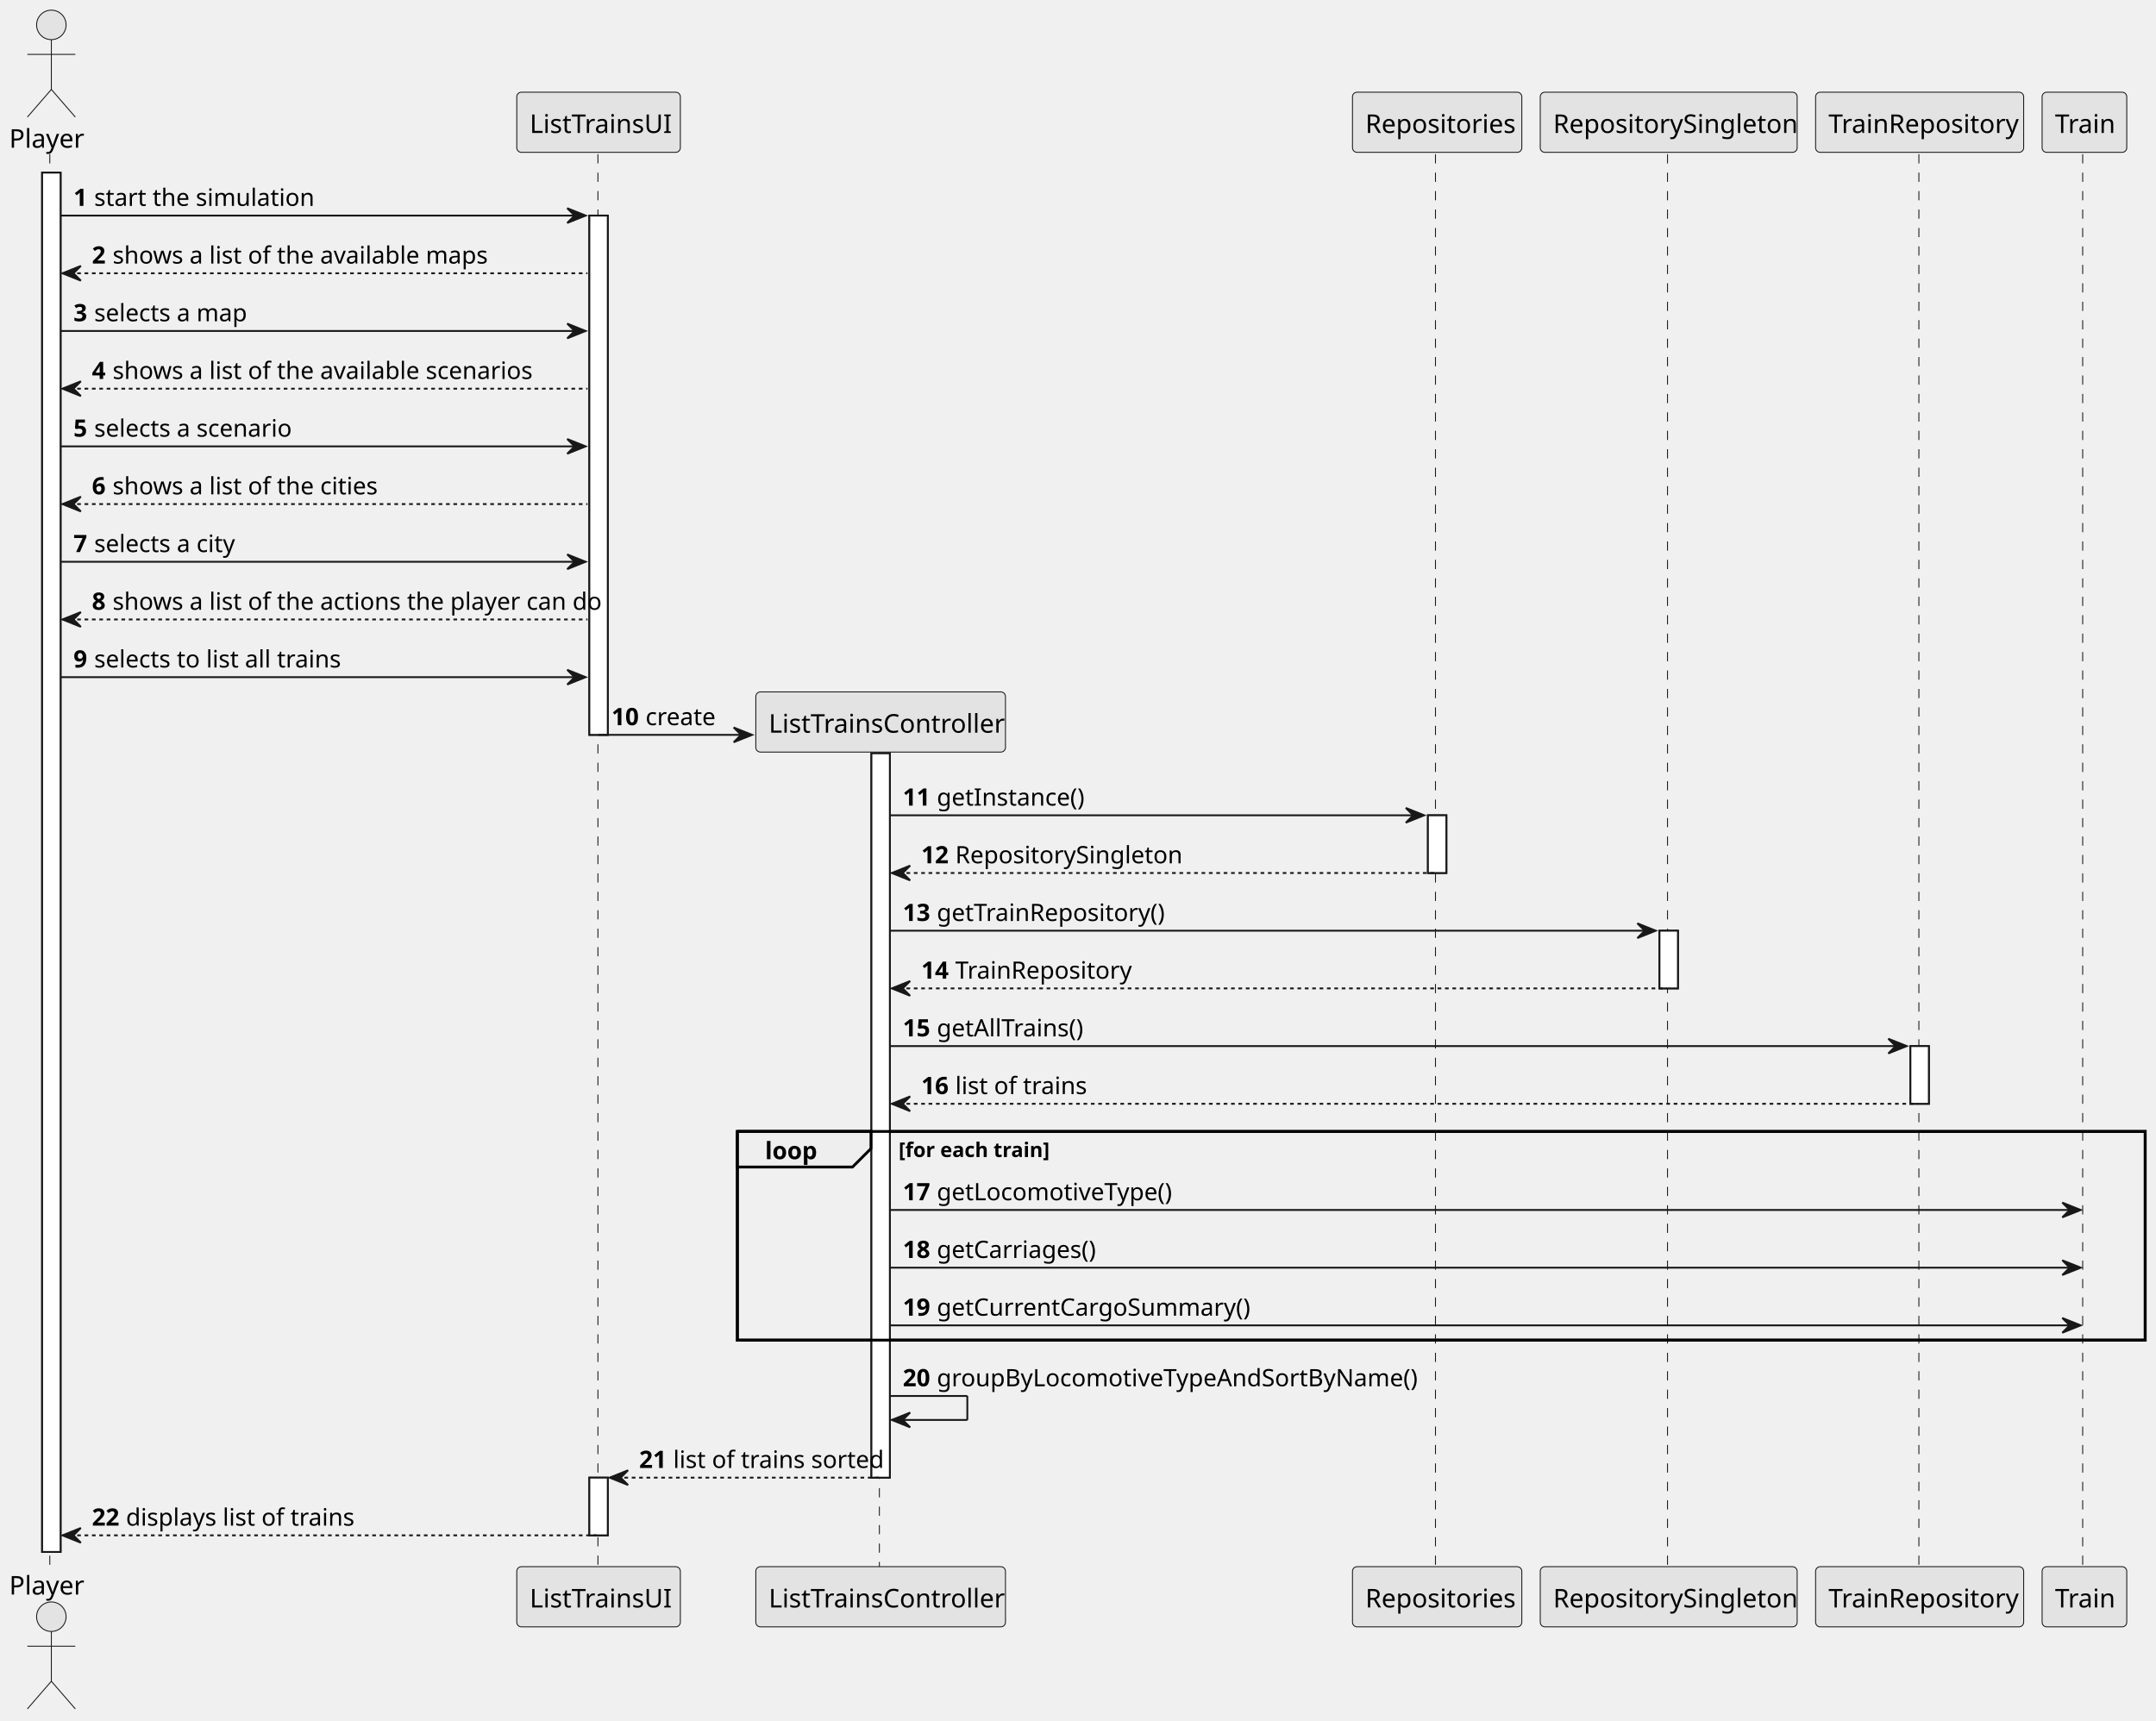
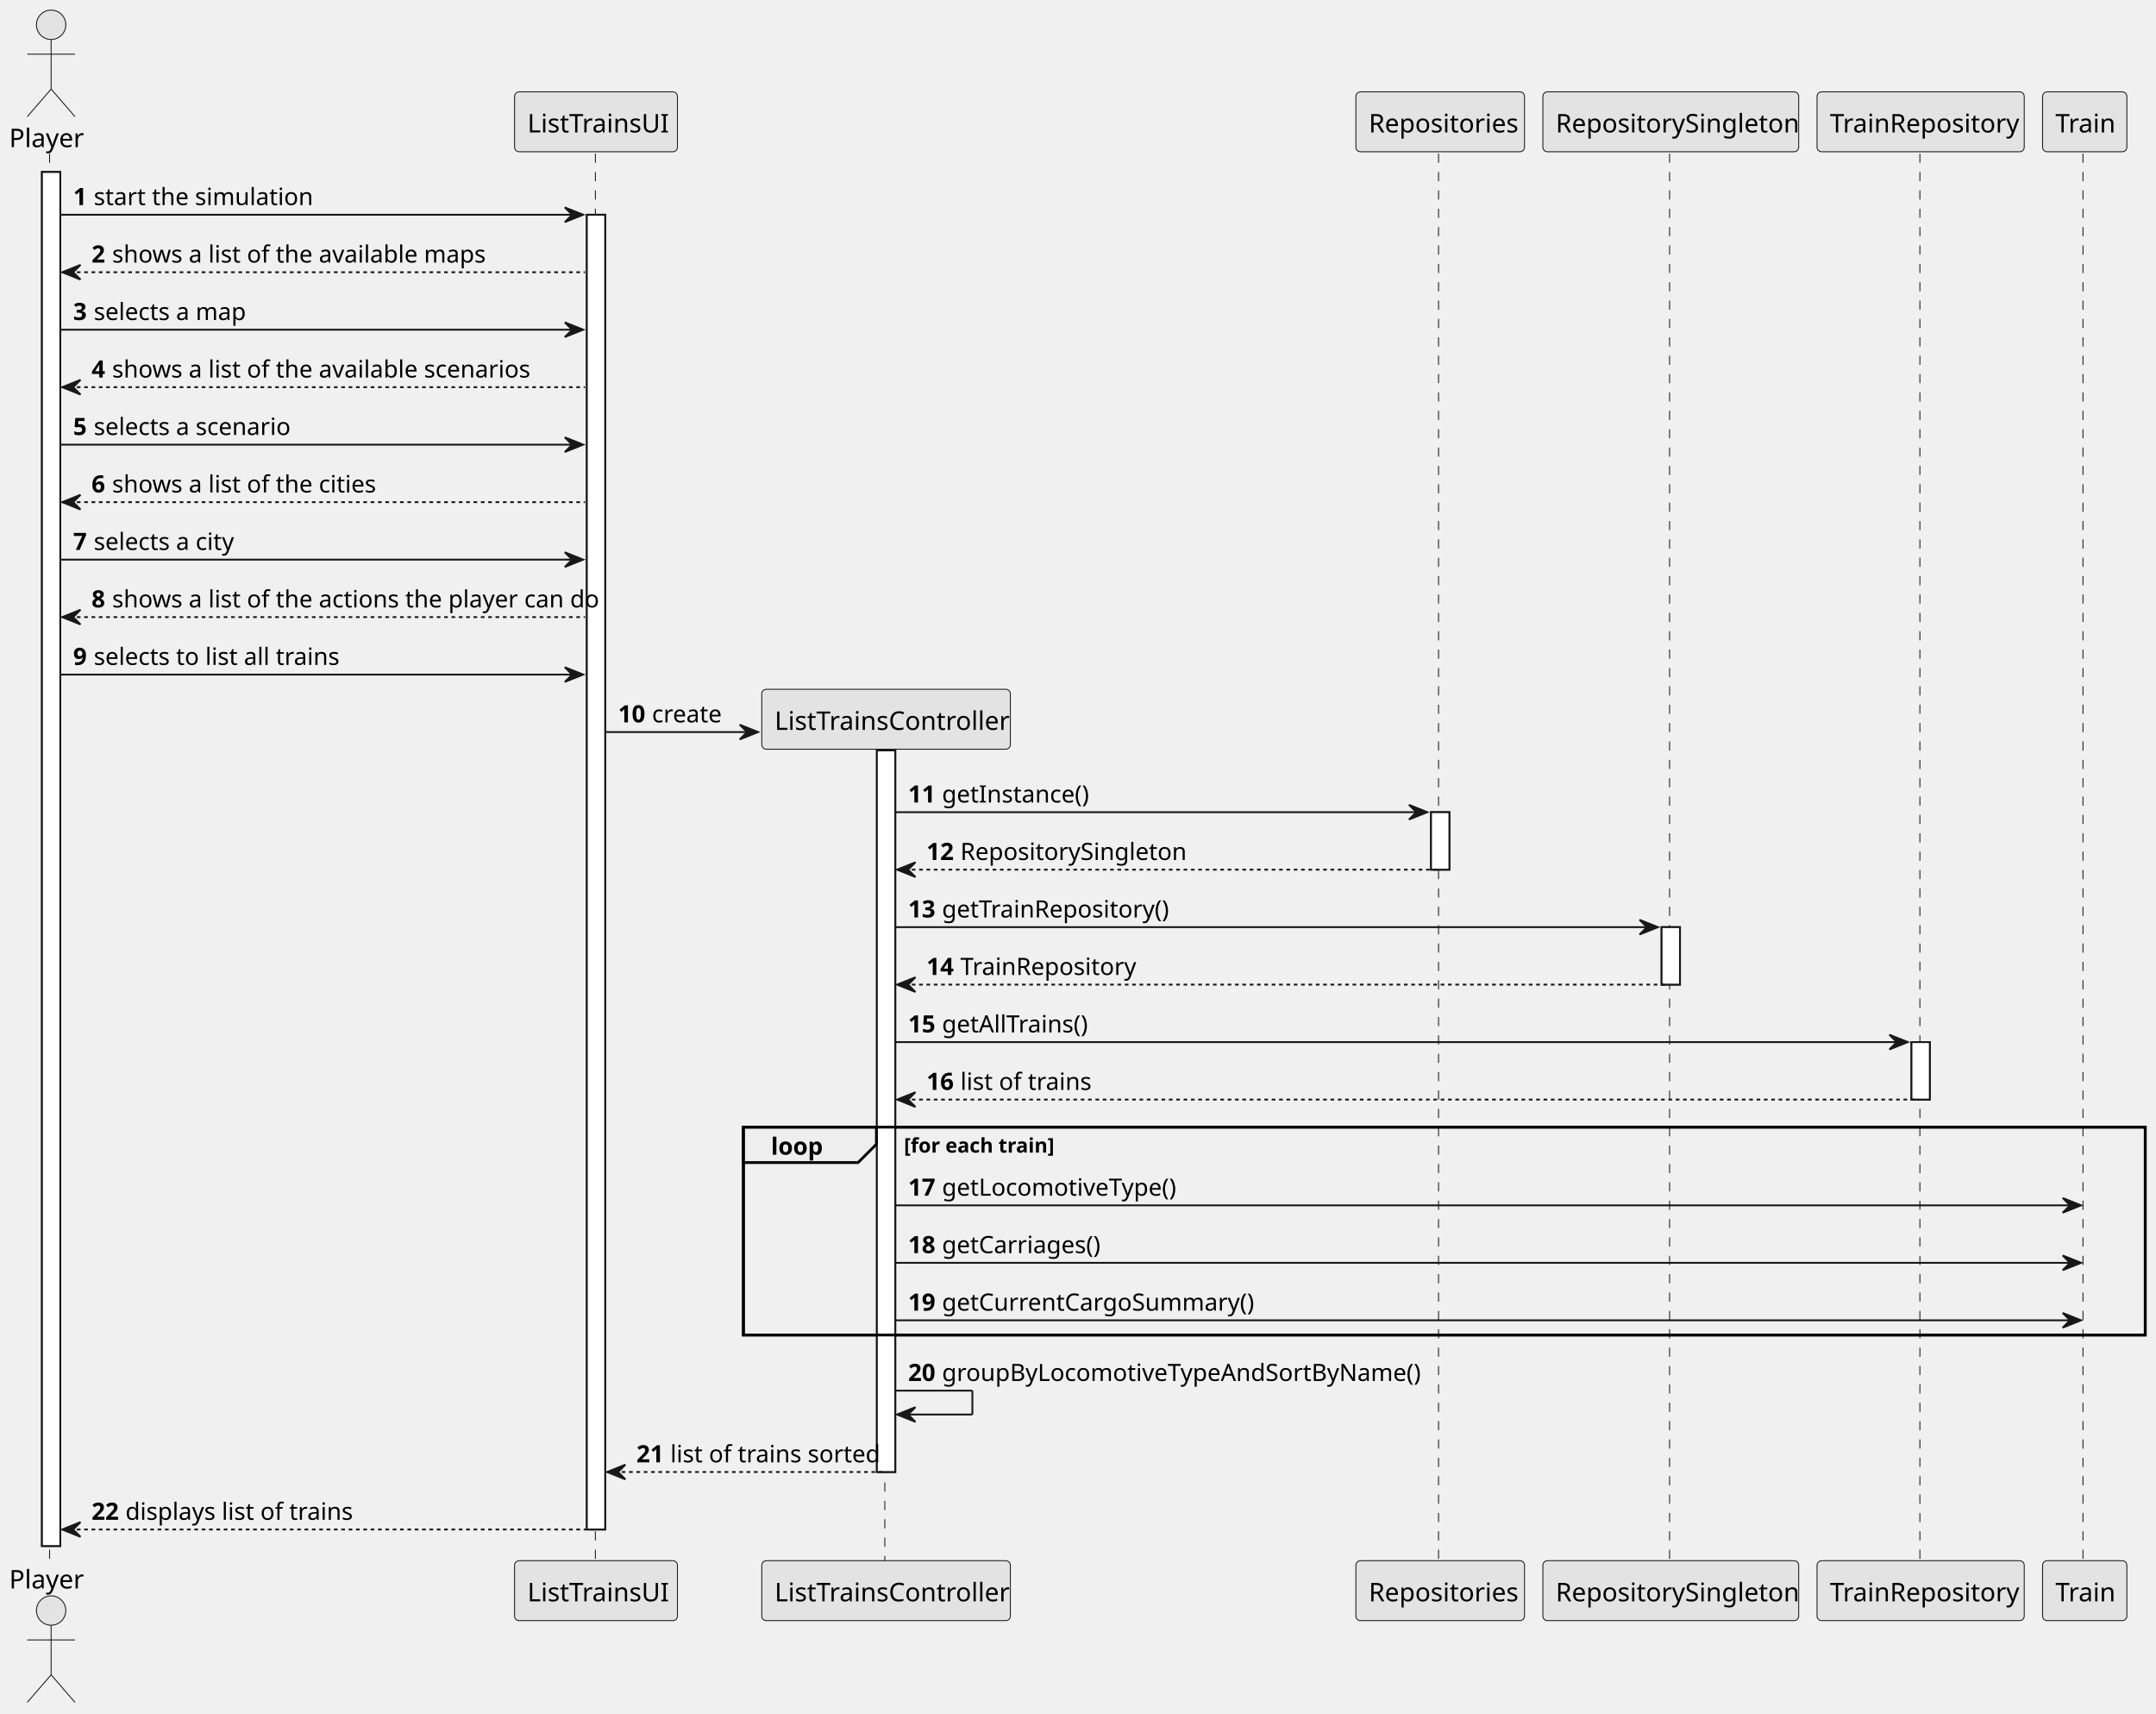
- <svg xmlns="http://www.w3.org/2000/svg" contentStyleType="text/css" height="933px" preserveAspectRatio="none" style="width:1169px;height:933px;background:#FFFFFF;" version="1.1" viewBox="0 0 1169 933" width="1169px" zoomAndPan="magnify">
+ <svg xmlns="http://www.w3.org/2000/svg" contentStyleType="text/css" height="933px" preserveAspectRatio="none" style="width:1174px;height:933px;background:#FFFFFF;" version="1.1" viewBox="0 0 1174 933" width="1174px" zoomAndPan="magnify">
  <defs />
  <g>
    <rect fill="#FFFFFF" height="748.023" style="stroke:#181818;stroke-width:1.0;" width="10" x="22.841" y="93.621" />
-     <rect fill="#FFFFFF" height="281.619" style="stroke:#181818;stroke-width:1.0;" width="10" x="319.546" y="116.912" />
-     <rect fill="#FFFFFF" height="31.291" style="stroke:#181818;stroke-width:1.0;" width="10" x="319.546" y="801.354" />
-     <rect fill="#FFFFFF" height="392.822" style="stroke:#181818;stroke-width:1.0;" width="10" x="472.492" y="408.531" />
-     <rect fill="#FFFFFF" height="31.291" style="stroke:#181818;stroke-width:1.0;" width="10" x="774.231" y="442.152" />
-     <rect fill="#FFFFFF" height="31.291" style="stroke:#181818;stroke-width:1.0;" width="10" x="899.785" y="504.734" />
-     <rect fill="#FFFFFF" height="31.291" style="stroke:#181818;stroke-width:1.0;" width="10" x="1035.84" y="567.316" />
-     <rect fill="none" height="113.164" style="stroke:#000000;stroke-width:1.5;" width="763.337" x="399.806" y="613.607" />
+     <rect fill="#FFFFFF" height="715.732" style="stroke:#181818;stroke-width:1.0;" width="10" x="319.546" y="116.912" />
+     <rect fill="#FFFFFF" height="392.822" style="stroke:#181818;stroke-width:1.0;" width="10" x="477.492" y="408.531" />
+     <rect fill="#FFFFFF" height="31.291" style="stroke:#181818;stroke-width:1.0;" width="10" x="779.231" y="442.152" />
+     <rect fill="#FFFFFF" height="31.291" style="stroke:#181818;stroke-width:1.0;" width="10" x="904.785" y="504.734" />
+     <rect fill="#FFFFFF" height="31.291" style="stroke:#181818;stroke-width:1.0;" width="10" x="1040.84" y="567.316" />
+     <rect fill="none" height="113.164" style="stroke:#000000;stroke-width:1.5;" width="763.337" x="404.806" y="613.607" />
    <line style="stroke:#181818;stroke-width:0.5;stroke-dasharray:5.0,5.0;" x1="27" x2="27" y1="83.621" y2="850.644" />
    <line style="stroke:#181818;stroke-width:0.5;stroke-dasharray:5.0,5.0;" x1="324.205" x2="324.205" y1="83.621" y2="850.644" />
-     <line style="stroke:#181818;stroke-width:0.5;stroke-dasharray:5.0,5.0;" x1="476.806" x2="476.806" y1="407.051" y2="850.644" />
-     <line style="stroke:#181818;stroke-width:0.5;stroke-dasharray:5.0,5.0;" x1="778.324" x2="778.324" y1="83.621" y2="850.644" />
-     <line style="stroke:#181818;stroke-width:0.5;stroke-dasharray:5.0,5.0;" x1="904.137" x2="904.137" y1="83.621" y2="850.644" />
-     <line style="stroke:#181818;stroke-width:0.5;stroke-dasharray:5.0,5.0;" x1="1040.433" x2="1040.433" y1="83.621" y2="850.644" />
-     <line style="stroke:#181818;stroke-width:0.5;stroke-dasharray:5.0,5.0;" x1="1129.247" x2="1129.247" y1="83.621" y2="850.644" />
+     <line style="stroke:#181818;stroke-width:0.5;stroke-dasharray:5.0,5.0;" x1="481.806" x2="481.806" y1="407.051" y2="850.644" />
+     <line style="stroke:#181818;stroke-width:0.5;stroke-dasharray:5.0,5.0;" x1="783.324" x2="783.324" y1="83.621" y2="850.644" />
+     <line style="stroke:#181818;stroke-width:0.5;stroke-dasharray:5.0,5.0;" x1="909.137" x2="909.137" y1="83.621" y2="850.644" />
+     <line style="stroke:#181818;stroke-width:0.5;stroke-dasharray:5.0,5.0;" x1="1045.433" x2="1045.433" y1="83.621" y2="850.644" />
+     <line style="stroke:#181818;stroke-width:0.5;stroke-dasharray:5.0,5.0;" x1="1134.247" x2="1134.247" y1="83.621" y2="850.644" />
    <text fill="#000000" font-family="sans-serif" font-size="14" lengthAdjust="spacing" textLength="39.683" x="5" y="80.107">Player</text>
    <ellipse cx="27.841" cy="13.5" fill="#E3E3E3" rx="8" ry="8" style="stroke:#181818;stroke-width:0.5;" />
    <path d="M27.841,21.5 L27.841,48.5 M14.841,29.5 L40.841,29.5 M27.841,48.5 L14.841,63.5 M27.841,48.5 L40.841,63.5 " fill="none" style="stroke:#181818;stroke-width:0.5;" />
    <text fill="#000000" font-family="sans-serif" font-size="14" lengthAdjust="spacing" textLength="39.683" x="5" y="864.752">Player</text>
    <ellipse cx="27.841" cy="876.766" fill="#E3E3E3" rx="8" ry="8" style="stroke:#181818;stroke-width:0.5;" />
    <path d="M27.841,884.766 L27.841,911.766 M14.841,892.766 L40.841,892.766 M27.841,911.766 L14.841,926.766 M27.841,911.766 L40.841,926.766 " fill="none" style="stroke:#181818;stroke-width:0.5;" />
    <rect fill="#E3E3E3" height="32.621" rx="2.5" ry="2.5" style="stroke:#181818;stroke-width:0.5;" width="88.683" x="280.205" y="50" />
    <text fill="#000000" font-family="sans-serif" font-size="14" lengthAdjust="spacing" textLength="74.683" x="287.205" y="72.107">ListTrainsUI</text>
    <rect fill="#E3E3E3" height="32.621" rx="2.5" ry="2.5" style="stroke:#181818;stroke-width:0.5;" width="88.683" x="280.205" y="849.644" />
    <text fill="#000000" font-family="sans-serif" font-size="14" lengthAdjust="spacing" textLength="74.683" x="287.205" y="871.752">ListTrainsUI</text>
-     <rect fill="#E3E3E3" height="32.621" rx="2.5" ry="2.5" style="stroke:#181818;stroke-width:0.5;" width="135.372" x="409.806" y="849.644" />
-     <text fill="#000000" font-family="sans-serif" font-size="14" lengthAdjust="spacing" textLength="121.372" x="416.806" y="871.752">ListTrainsController</text>
-     <rect fill="#E3E3E3" height="32.621" rx="2.5" ry="2.5" style="stroke:#181818;stroke-width:0.5;" width="91.814" x="733.324" y="50" />
-     <text fill="#000000" font-family="sans-serif" font-size="14" lengthAdjust="spacing" textLength="77.814" x="740.324" y="72.107">Repositories</text>
-     <rect fill="#E3E3E3" height="32.621" rx="2.5" ry="2.5" style="stroke:#181818;stroke-width:0.5;" width="91.814" x="733.324" y="849.644" />
-     <text fill="#000000" font-family="sans-serif" font-size="14" lengthAdjust="spacing" textLength="77.814" x="740.324" y="871.752">Repositories</text>
-     <rect fill="#E3E3E3" height="32.621" rx="2.5" ry="2.5" style="stroke:#181818;stroke-width:0.5;" width="139.296" x="835.137" y="50" />
-     <text fill="#000000" font-family="sans-serif" font-size="14" lengthAdjust="spacing" textLength="125.296" x="842.137" y="72.107">RepositorySingleton</text>
-     <rect fill="#E3E3E3" height="32.621" rx="2.5" ry="2.5" style="stroke:#181818;stroke-width:0.5;" width="139.296" x="835.137" y="849.644" />
-     <text fill="#000000" font-family="sans-serif" font-size="14" lengthAdjust="spacing" textLength="125.296" x="842.137" y="871.752">RepositorySingleton</text>
-     <rect fill="#E3E3E3" height="32.621" rx="2.5" ry="2.5" style="stroke:#181818;stroke-width:0.5;" width="112.814" x="984.433" y="50" />
-     <text fill="#000000" font-family="sans-serif" font-size="14" lengthAdjust="spacing" textLength="98.814" x="991.433" y="72.107">TrainRepository</text>
-     <rect fill="#E3E3E3" height="32.621" rx="2.5" ry="2.5" style="stroke:#181818;stroke-width:0.5;" width="112.814" x="984.433" y="849.644" />
-     <text fill="#000000" font-family="sans-serif" font-size="14" lengthAdjust="spacing" textLength="98.814" x="991.433" y="871.752">TrainRepository</text>
-     <rect fill="#E3E3E3" height="32.621" rx="2.5" ry="2.5" style="stroke:#181818;stroke-width:0.5;" width="45.897" x="1107.247" y="50" />
-     <text fill="#000000" font-family="sans-serif" font-size="14" lengthAdjust="spacing" textLength="31.896" x="1114.247" y="72.107">Train</text>
-     <rect fill="#E3E3E3" height="32.621" rx="2.5" ry="2.5" style="stroke:#181818;stroke-width:0.5;" width="45.897" x="1107.247" y="849.644" />
-     <text fill="#000000" font-family="sans-serif" font-size="14" lengthAdjust="spacing" textLength="31.896" x="1114.247" y="871.752">Train</text>
+     <rect fill="#E3E3E3" height="32.621" rx="2.5" ry="2.5" style="stroke:#181818;stroke-width:0.5;" width="135.372" x="414.806" y="849.644" />
+     <text fill="#000000" font-family="sans-serif" font-size="14" lengthAdjust="spacing" textLength="121.372" x="421.806" y="871.752">ListTrainsController</text>
+     <rect fill="#E3E3E3" height="32.621" rx="2.5" ry="2.5" style="stroke:#181818;stroke-width:0.5;" width="91.814" x="738.324" y="50" />
+     <text fill="#000000" font-family="sans-serif" font-size="14" lengthAdjust="spacing" textLength="77.814" x="745.324" y="72.107">Repositories</text>
+     <rect fill="#E3E3E3" height="32.621" rx="2.5" ry="2.5" style="stroke:#181818;stroke-width:0.5;" width="91.814" x="738.324" y="849.644" />
+     <text fill="#000000" font-family="sans-serif" font-size="14" lengthAdjust="spacing" textLength="77.814" x="745.324" y="871.752">Repositories</text>
+     <rect fill="#E3E3E3" height="32.621" rx="2.5" ry="2.5" style="stroke:#181818;stroke-width:0.5;" width="139.296" x="840.137" y="50" />
+     <text fill="#000000" font-family="sans-serif" font-size="14" lengthAdjust="spacing" textLength="125.296" x="847.137" y="72.107">RepositorySingleton</text>
+     <rect fill="#E3E3E3" height="32.621" rx="2.5" ry="2.5" style="stroke:#181818;stroke-width:0.5;" width="139.296" x="840.137" y="849.644" />
+     <text fill="#000000" font-family="sans-serif" font-size="14" lengthAdjust="spacing" textLength="125.296" x="847.137" y="871.752">RepositorySingleton</text>
+     <rect fill="#E3E3E3" height="32.621" rx="2.5" ry="2.5" style="stroke:#181818;stroke-width:0.5;" width="112.814" x="989.433" y="50" />
+     <text fill="#000000" font-family="sans-serif" font-size="14" lengthAdjust="spacing" textLength="98.814" x="996.433" y="72.107">TrainRepository</text>
+     <rect fill="#E3E3E3" height="32.621" rx="2.5" ry="2.5" style="stroke:#181818;stroke-width:0.5;" width="112.814" x="989.433" y="849.644" />
+     <text fill="#000000" font-family="sans-serif" font-size="14" lengthAdjust="spacing" textLength="98.814" x="996.433" y="871.752">TrainRepository</text>
+     <rect fill="#E3E3E3" height="32.621" rx="2.5" ry="2.5" style="stroke:#181818;stroke-width:0.5;" width="45.897" x="1112.247" y="50" />
+     <text fill="#000000" font-family="sans-serif" font-size="14" lengthAdjust="spacing" textLength="31.896" x="1119.247" y="72.107">Train</text>
+     <rect fill="#E3E3E3" height="32.621" rx="2.5" ry="2.5" style="stroke:#181818;stroke-width:0.5;" width="45.897" x="1112.247" y="849.644" />
+     <text fill="#000000" font-family="sans-serif" font-size="14" lengthAdjust="spacing" textLength="31.896" x="1119.247" y="871.752">Train</text>
    <rect fill="#FFFFFF" height="748.023" style="stroke:#181818;stroke-width:1.0;" width="10" x="22.841" y="93.621" />
-     <rect fill="#FFFFFF" height="281.619" style="stroke:#181818;stroke-width:1.0;" width="10" x="319.546" y="116.912" />
-     <rect fill="#FFFFFF" height="31.291" style="stroke:#181818;stroke-width:1.0;" width="10" x="319.546" y="801.354" />
-     <rect fill="#FFFFFF" height="392.822" style="stroke:#181818;stroke-width:1.0;" width="10" x="472.492" y="408.531" />
-     <rect fill="#FFFFFF" height="31.291" style="stroke:#181818;stroke-width:1.0;" width="10" x="774.231" y="442.152" />
-     <rect fill="#FFFFFF" height="31.291" style="stroke:#181818;stroke-width:1.0;" width="10" x="899.785" y="504.734" />
-     <rect fill="#FFFFFF" height="31.291" style="stroke:#181818;stroke-width:1.0;" width="10" x="1035.84" y="567.316" />
+     <rect fill="#FFFFFF" height="715.732" style="stroke:#181818;stroke-width:1.0;" width="10" x="319.546" y="116.912" />
+     <rect fill="#FFFFFF" height="392.822" style="stroke:#181818;stroke-width:1.0;" width="10" x="477.492" y="408.531" />
+     <rect fill="#FFFFFF" height="31.291" style="stroke:#181818;stroke-width:1.0;" width="10" x="779.231" y="442.152" />
+     <rect fill="#FFFFFF" height="31.291" style="stroke:#181818;stroke-width:1.0;" width="10" x="904.785" y="504.734" />
+     <rect fill="#FFFFFF" height="31.291" style="stroke:#181818;stroke-width:1.0;" width="10" x="1040.84" y="567.316" />
    <polygon fill="#181818" points="307.546,112.912,317.546,116.912,307.546,120.912,311.546,116.912" style="stroke:#181818;stroke-width:1.0;" />
    <line style="stroke:#181818;stroke-width:1.0;" x1="32.841" x2="313.546" y1="116.912" y2="116.912" />
    <text fill="#000000" font-family="sans-serif" font-size="13" font-weight="bold" lengthAdjust="spacing" textLength="7.23" x="39.841" y="111.649">1</text>
    <text fill="#000000" font-family="sans-serif" font-size="13" lengthAdjust="spacing" textLength="109.103" x="51.071" y="111.649">start the simulation</text>
    <polygon fill="#181818" points="43.841,144.203,33.841,148.203,43.841,152.203,39.841,148.203" style="stroke:#181818;stroke-width:1.0;" />
    <line style="stroke:#181818;stroke-width:1.0;stroke-dasharray:2.0,2.0;" x1="37.841" x2="318.546" y1="148.203" y2="148.203" />
    <text fill="#000000" font-family="sans-serif" font-size="13" font-weight="bold" lengthAdjust="spacing" textLength="7.23" x="49.841" y="142.94">2</text>
    <text fill="#000000" font-family="sans-serif" font-size="13" lengthAdjust="spacing" textLength="193.654" x="61.071" y="142.94">shows a list of the available maps</text>
    <polygon fill="#181818" points="307.546,175.494,317.546,179.494,307.546,183.494,311.546,179.494" style="stroke:#181818;stroke-width:1.0;" />
    <line style="stroke:#181818;stroke-width:1.0;" x1="32.841" x2="313.546" y1="179.494" y2="179.494" />
    <text fill="#000000" font-family="sans-serif" font-size="13" font-weight="bold" lengthAdjust="spacing" textLength="7.23" x="39.841" y="174.231">3</text>
    <text fill="#000000" font-family="sans-serif" font-size="13" lengthAdjust="spacing" textLength="80.203" x="51.071" y="174.231">selects a map</text>
    <polygon fill="#181818" points="43.841,206.785,33.841,210.785,43.841,214.785,39.841,210.785" style="stroke:#181818;stroke-width:1.0;" />
    <line style="stroke:#181818;stroke-width:1.0;stroke-dasharray:2.0,2.0;" x1="37.841" x2="318.546" y1="210.785" y2="210.785" />
    <text fill="#000000" font-family="sans-serif" font-size="13" font-weight="bold" lengthAdjust="spacing" textLength="7.23" x="49.841" y="205.523">4</text>
    <text fill="#000000" font-family="sans-serif" font-size="13" lengthAdjust="spacing" textLength="217.502" x="61.071" y="205.523">shows a list of the available scenarios</text>
    <polygon fill="#181818" points="307.546,238.076,317.546,242.076,307.546,246.076,311.546,242.076" style="stroke:#181818;stroke-width:1.0;" />
    <line style="stroke:#181818;stroke-width:1.0;" x1="32.841" x2="313.546" y1="242.076" y2="242.076" />
    <text fill="#000000" font-family="sans-serif" font-size="13" font-weight="bold" lengthAdjust="spacing" textLength="7.23" x="39.841" y="236.814">5</text>
    <text fill="#000000" font-family="sans-serif" font-size="13" lengthAdjust="spacing" textLength="104.051" x="51.071" y="236.814">selects a scenario</text>
    <polygon fill="#181818" points="43.841,269.367,33.841,273.367,43.841,277.367,39.841,273.367" style="stroke:#181818;stroke-width:1.0;" />
    <line style="stroke:#181818;stroke-width:1.0;stroke-dasharray:2.0,2.0;" x1="37.841" x2="318.546" y1="273.367" y2="273.367" />
    <text fill="#000000" font-family="sans-serif" font-size="13" font-weight="bold" lengthAdjust="spacing" textLength="7.23" x="49.841" y="268.104">6</text>
    <text fill="#000000" font-family="sans-serif" font-size="13" lengthAdjust="spacing" textLength="136.557" x="61.071" y="268.104">shows a list of the cities</text>
    <polygon fill="#181818" points="307.546,300.658,317.546,304.658,307.546,308.658,311.546,304.658" style="stroke:#181818;stroke-width:1.0;" />
    <line style="stroke:#181818;stroke-width:1.0;" x1="32.841" x2="313.546" y1="304.658" y2="304.658" />
    <text fill="#000000" font-family="sans-serif" font-size="13" font-weight="bold" lengthAdjust="spacing" textLength="7.23" x="39.841" y="299.396">7</text>
    <text fill="#000000" font-family="sans-serif" font-size="13" lengthAdjust="spacing" textLength="74.414" x="51.071" y="299.396">selects a city</text>
    <polygon fill="#181818" points="43.841,331.949,33.841,335.949,43.841,339.949,39.841,335.949" style="stroke:#181818;stroke-width:1.0;" />
    <line style="stroke:#181818;stroke-width:1.0;stroke-dasharray:2.0,2.0;" x1="37.841" x2="318.546" y1="335.949" y2="335.949" />
    <text fill="#000000" font-family="sans-serif" font-size="13" font-weight="bold" lengthAdjust="spacing" textLength="7.23" x="49.841" y="330.687">8</text>
    <text fill="#000000" font-family="sans-serif" font-size="13" lengthAdjust="spacing" textLength="251.475" x="61.071" y="330.687">shows a list of the actions the player can do</text>
    <polygon fill="#181818" points="307.546,363.24,317.546,367.24,307.546,371.24,311.546,367.24" style="stroke:#181818;stroke-width:1.0;" />
    <line style="stroke:#181818;stroke-width:1.0;" x1="32.841" x2="313.546" y1="367.24" y2="367.24" />
    <text fill="#000000" font-family="sans-serif" font-size="13" font-weight="bold" lengthAdjust="spacing" textLength="7.23" x="39.841" y="361.978">9</text>
    <text fill="#000000" font-family="sans-serif" font-size="13" lengthAdjust="spacing" textLength="126.433" x="51.071" y="361.978">selects to list all trains</text>
-     <polygon fill="#181818" points="397.806,394.531,407.806,398.531,397.806,402.531,401.806,398.531" style="stroke:#181818;stroke-width:1.0;" />
-     <line style="stroke:#181818;stroke-width:1.0;" x1="324.546" x2="403.806" y1="398.531" y2="398.531" />
-     <text fill="#000000" font-family="sans-serif" font-size="13" font-weight="bold" lengthAdjust="spacing" textLength="14.46" x="331.546" y="393.269">10</text>
-     <text fill="#000000" font-family="sans-serif" font-size="13" lengthAdjust="spacing" textLength="36.131" x="350.006" y="393.269">create</text>
-     <rect fill="#E3E3E3" height="32.621" rx="2.5" ry="2.5" style="stroke:#181818;stroke-width:0.5;" width="135.372" x="409.806" y="375.24" />
-     <text fill="#000000" font-family="sans-serif" font-size="14" lengthAdjust="spacing" textLength="121.372" x="416.806" y="397.348">ListTrainsController</text>
-     <polygon fill="#181818" points="762.231,438.152,772.231,442.152,762.231,446.152,766.231,442.152" style="stroke:#181818;stroke-width:1.0;" />
-     <line style="stroke:#181818;stroke-width:1.0;" x1="482.492" x2="768.231" y1="442.152" y2="442.152" />
-     <text fill="#000000" font-family="sans-serif" font-size="13" font-weight="bold" lengthAdjust="spacing" textLength="14.46" x="489.492" y="436.89">11</text>
-     <text fill="#000000" font-family="sans-serif" font-size="13" lengthAdjust="spacing" textLength="75.874" x="507.952" y="436.89">getInstance()</text>
-     <polygon fill="#181818" points="493.492,469.443,483.492,473.443,493.492,477.443,489.492,473.443" style="stroke:#181818;stroke-width:1.0;" />
-     <line style="stroke:#181818;stroke-width:1.0;stroke-dasharray:2.0,2.0;" x1="487.492" x2="778.231" y1="473.443" y2="473.443" />
-     <text fill="#000000" font-family="sans-serif" font-size="13" font-weight="bold" lengthAdjust="spacing" textLength="14.46" x="499.492" y="468.181">12</text>
-     <text fill="#000000" font-family="sans-serif" font-size="13" lengthAdjust="spacing" textLength="116.346" x="517.952" y="468.181">RepositorySingleton</text>
-     <polygon fill="#181818" points="887.785,500.734,897.785,504.734,887.785,508.734,891.785,504.734" style="stroke:#181818;stroke-width:1.0;" />
-     <line style="stroke:#181818;stroke-width:1.0;" x1="482.492" x2="893.785" y1="504.734" y2="504.734" />
-     <text fill="#000000" font-family="sans-serif" font-size="13" font-weight="bold" lengthAdjust="spacing" textLength="14.46" x="489.492" y="499.472">13</text>
-     <text fill="#000000" font-family="sans-serif" font-size="13" lengthAdjust="spacing" textLength="118.485" x="507.952" y="499.472">getTrainRepository()</text>
-     <polygon fill="#181818" points="493.492,532.025,483.492,536.025,493.492,540.025,489.492,536.025" style="stroke:#181818;stroke-width:1.0;" />
-     <line style="stroke:#181818;stroke-width:1.0;stroke-dasharray:2.0,2.0;" x1="487.492" x2="903.785" y1="536.025" y2="536.025" />
-     <text fill="#000000" font-family="sans-serif" font-size="13" font-weight="bold" lengthAdjust="spacing" textLength="14.46" x="499.492" y="530.763">14</text>
-     <text fill="#000000" font-family="sans-serif" font-size="13" lengthAdjust="spacing" textLength="91.755" x="517.952" y="530.763">TrainRepository</text>
-     <polygon fill="#181818" points="1023.84,563.316,1033.84,567.316,1023.84,571.316,1027.84,567.316" style="stroke:#181818;stroke-width:1.0;" />
-     <line style="stroke:#181818;stroke-width:1.0;" x1="482.492" x2="1029.84" y1="567.316" y2="567.316" />
-     <text fill="#000000" font-family="sans-serif" font-size="13" font-weight="bold" lengthAdjust="spacing" textLength="14.46" x="489.492" y="562.054">15</text>
-     <text fill="#000000" font-family="sans-serif" font-size="13" lengthAdjust="spacing" textLength="77.295" x="507.952" y="562.054">getAllTrains()</text>
-     <polygon fill="#181818" points="493.492,594.607,483.492,598.607,493.492,602.607,489.492,598.607" style="stroke:#181818;stroke-width:1.0;" />
-     <line style="stroke:#181818;stroke-width:1.0;stroke-dasharray:2.0,2.0;" x1="487.492" x2="1039.84" y1="598.607" y2="598.607" />
-     <text fill="#000000" font-family="sans-serif" font-size="13" font-weight="bold" lengthAdjust="spacing" textLength="14.46" x="499.492" y="593.345">16</text>
-     <text fill="#000000" font-family="sans-serif" font-size="13" lengthAdjust="spacing" textLength="65.743" x="517.952" y="593.345">list of trains</text>
-     <path d="M399.806,613.607 L472.24,613.607 L472.24,622.898 L462.24,632.898 L399.806,632.898 L399.806,613.607 " fill="#EEEEEE" style="stroke:#000000;stroke-width:1.5;" />
-     <rect fill="none" height="113.164" style="stroke:#000000;stroke-width:1.5;" width="763.337" x="399.806" y="613.607" />
-     <text fill="#000000" font-family="sans-serif" font-size="13" font-weight="bold" lengthAdjust="spacing" textLength="27.435" x="414.806" y="628.636">loop</text>
-     <text fill="#000000" font-family="sans-serif" font-size="11" font-weight="bold" lengthAdjust="spacing" textLength="77.011" x="487.24" y="627.477">[for each train]</text>
-     <polygon fill="#181818" points="1118.195,652.189,1128.195,656.189,1118.195,660.189,1122.195,656.189" style="stroke:#181818;stroke-width:1.0;" />
-     <line style="stroke:#181818;stroke-width:1.0;" x1="482.492" x2="1124.195" y1="656.189" y2="656.189" />
-     <text fill="#000000" font-family="sans-serif" font-size="13" font-weight="bold" lengthAdjust="spacing" textLength="14.46" x="489.492" y="650.927">17</text>
-     <text fill="#000000" font-family="sans-serif" font-size="13" lengthAdjust="spacing" textLength="122.11" x="507.952" y="650.927">getLocomotiveType()</text>
-     <polygon fill="#181818" points="1118.195,683.481,1128.195,687.481,1118.195,691.481,1122.195,687.481" style="stroke:#181818;stroke-width:1.0;" />
-     <line style="stroke:#181818;stroke-width:1.0;" x1="482.492" x2="1124.195" y1="687.481" y2="687.481" />
-     <text fill="#000000" font-family="sans-serif" font-size="13" font-weight="bold" lengthAdjust="spacing" textLength="14.46" x="489.492" y="682.218">18</text>
-     <text fill="#000000" font-family="sans-serif" font-size="13" lengthAdjust="spacing" textLength="83.085" x="507.952" y="682.218">getCarriages()</text>
-     <polygon fill="#181818" points="1118.195,714.771,1128.195,718.771,1118.195,722.771,1122.195,718.771" style="stroke:#181818;stroke-width:1.0;" />
-     <line style="stroke:#181818;stroke-width:1.0;" x1="482.492" x2="1124.195" y1="718.771" y2="718.771" />
-     <text fill="#000000" font-family="sans-serif" font-size="13" font-weight="bold" lengthAdjust="spacing" textLength="14.46" x="489.492" y="713.509">19</text>
-     <text fill="#000000" font-family="sans-serif" font-size="13" lengthAdjust="spacing" textLength="161.103" x="507.952" y="713.509">getCurrentCargoSummary()</text>
-     <line style="stroke:#181818;stroke-width:1.0;" x1="482.492" x2="524.492" y1="757.062" y2="757.062" />
-     <line style="stroke:#181818;stroke-width:1.0;" x1="524.492" x2="524.492" y1="757.062" y2="770.062" />
-     <line style="stroke:#181818;stroke-width:1.0;" x1="483.492" x2="524.492" y1="770.062" y2="770.062" />
-     <polygon fill="#181818" points="493.492,766.062,483.492,770.062,493.492,774.062,489.492,770.062" style="stroke:#181818;stroke-width:1.0;" />
-     <text fill="#000000" font-family="sans-serif" font-size="13" font-weight="bold" lengthAdjust="spacing" textLength="14.46" x="489.492" y="751.8">20</text>
-     <text fill="#000000" font-family="sans-serif" font-size="13" lengthAdjust="spacing" textLength="249.279" x="507.952" y="751.8">groupByLocomotiveTypeAndSortByName()</text>
+     <polygon fill="#181818" points="402.806,394.531,412.806,398.531,402.806,402.531,406.806,398.531" style="stroke:#181818;stroke-width:1.0;" />
+     <line style="stroke:#181818;stroke-width:1.0;" x1="329.546" x2="408.806" y1="398.531" y2="398.531" />
+     <text fill="#000000" font-family="sans-serif" font-size="13" font-weight="bold" lengthAdjust="spacing" textLength="14.46" x="336.546" y="393.269">10</text>
+     <text fill="#000000" font-family="sans-serif" font-size="13" lengthAdjust="spacing" textLength="36.131" x="355.006" y="393.269">create</text>
+     <rect fill="#E3E3E3" height="32.621" rx="2.5" ry="2.5" style="stroke:#181818;stroke-width:0.5;" width="135.372" x="414.806" y="375.24" />
+     <text fill="#000000" font-family="sans-serif" font-size="14" lengthAdjust="spacing" textLength="121.372" x="421.806" y="397.348">ListTrainsController</text>
+     <polygon fill="#181818" points="767.231,438.152,777.231,442.152,767.231,446.152,771.231,442.152" style="stroke:#181818;stroke-width:1.0;" />
+     <line style="stroke:#181818;stroke-width:1.0;" x1="487.492" x2="773.231" y1="442.152" y2="442.152" />
+     <text fill="#000000" font-family="sans-serif" font-size="13" font-weight="bold" lengthAdjust="spacing" textLength="14.46" x="494.492" y="436.89">11</text>
+     <text fill="#000000" font-family="sans-serif" font-size="13" lengthAdjust="spacing" textLength="75.874" x="512.952" y="436.89">getInstance()</text>
+     <polygon fill="#181818" points="498.492,469.443,488.492,473.443,498.492,477.443,494.492,473.443" style="stroke:#181818;stroke-width:1.0;" />
+     <line style="stroke:#181818;stroke-width:1.0;stroke-dasharray:2.0,2.0;" x1="492.492" x2="783.231" y1="473.443" y2="473.443" />
+     <text fill="#000000" font-family="sans-serif" font-size="13" font-weight="bold" lengthAdjust="spacing" textLength="14.46" x="504.492" y="468.181">12</text>
+     <text fill="#000000" font-family="sans-serif" font-size="13" lengthAdjust="spacing" textLength="116.346" x="522.952" y="468.181">RepositorySingleton</text>
+     <polygon fill="#181818" points="892.785,500.734,902.785,504.734,892.785,508.734,896.785,504.734" style="stroke:#181818;stroke-width:1.0;" />
+     <line style="stroke:#181818;stroke-width:1.0;" x1="487.492" x2="898.785" y1="504.734" y2="504.734" />
+     <text fill="#000000" font-family="sans-serif" font-size="13" font-weight="bold" lengthAdjust="spacing" textLength="14.46" x="494.492" y="499.472">13</text>
+     <text fill="#000000" font-family="sans-serif" font-size="13" lengthAdjust="spacing" textLength="118.485" x="512.952" y="499.472">getTrainRepository()</text>
+     <polygon fill="#181818" points="498.492,532.025,488.492,536.025,498.492,540.025,494.492,536.025" style="stroke:#181818;stroke-width:1.0;" />
+     <line style="stroke:#181818;stroke-width:1.0;stroke-dasharray:2.0,2.0;" x1="492.492" x2="908.785" y1="536.025" y2="536.025" />
+     <text fill="#000000" font-family="sans-serif" font-size="13" font-weight="bold" lengthAdjust="spacing" textLength="14.46" x="504.492" y="530.763">14</text>
+     <text fill="#000000" font-family="sans-serif" font-size="13" lengthAdjust="spacing" textLength="91.755" x="522.952" y="530.763">TrainRepository</text>
+     <polygon fill="#181818" points="1028.84,563.316,1038.84,567.316,1028.84,571.316,1032.84,567.316" style="stroke:#181818;stroke-width:1.0;" />
+     <line style="stroke:#181818;stroke-width:1.0;" x1="487.492" x2="1034.84" y1="567.316" y2="567.316" />
+     <text fill="#000000" font-family="sans-serif" font-size="13" font-weight="bold" lengthAdjust="spacing" textLength="14.46" x="494.492" y="562.054">15</text>
+     <text fill="#000000" font-family="sans-serif" font-size="13" lengthAdjust="spacing" textLength="77.295" x="512.952" y="562.054">getAllTrains()</text>
+     <polygon fill="#181818" points="498.492,594.607,488.492,598.607,498.492,602.607,494.492,598.607" style="stroke:#181818;stroke-width:1.0;" />
+     <line style="stroke:#181818;stroke-width:1.0;stroke-dasharray:2.0,2.0;" x1="492.492" x2="1044.84" y1="598.607" y2="598.607" />
+     <text fill="#000000" font-family="sans-serif" font-size="13" font-weight="bold" lengthAdjust="spacing" textLength="14.46" x="504.492" y="593.345">16</text>
+     <text fill="#000000" font-family="sans-serif" font-size="13" lengthAdjust="spacing" textLength="65.743" x="522.952" y="593.345">list of trains</text>
+     <path d="M404.806,613.607 L477.24,613.607 L477.24,622.898 L467.24,632.898 L404.806,632.898 L404.806,613.607 " fill="#EEEEEE" style="stroke:#000000;stroke-width:1.5;" />
+     <rect fill="none" height="113.164" style="stroke:#000000;stroke-width:1.5;" width="763.337" x="404.806" y="613.607" />
+     <text fill="#000000" font-family="sans-serif" font-size="13" font-weight="bold" lengthAdjust="spacing" textLength="27.435" x="419.806" y="628.636">loop</text>
+     <text fill="#000000" font-family="sans-serif" font-size="11" font-weight="bold" lengthAdjust="spacing" textLength="77.011" x="492.24" y="627.477">[for each train]</text>
+     <polygon fill="#181818" points="1123.195,652.189,1133.195,656.189,1123.195,660.189,1127.195,656.189" style="stroke:#181818;stroke-width:1.0;" />
+     <line style="stroke:#181818;stroke-width:1.0;" x1="487.492" x2="1129.195" y1="656.189" y2="656.189" />
+     <text fill="#000000" font-family="sans-serif" font-size="13" font-weight="bold" lengthAdjust="spacing" textLength="14.46" x="494.492" y="650.927">17</text>
+     <text fill="#000000" font-family="sans-serif" font-size="13" lengthAdjust="spacing" textLength="122.11" x="512.952" y="650.927">getLocomotiveType()</text>
+     <polygon fill="#181818" points="1123.195,683.481,1133.195,687.481,1123.195,691.481,1127.195,687.481" style="stroke:#181818;stroke-width:1.0;" />
+     <line style="stroke:#181818;stroke-width:1.0;" x1="487.492" x2="1129.195" y1="687.481" y2="687.481" />
+     <text fill="#000000" font-family="sans-serif" font-size="13" font-weight="bold" lengthAdjust="spacing" textLength="14.46" x="494.492" y="682.218">18</text>
+     <text fill="#000000" font-family="sans-serif" font-size="13" lengthAdjust="spacing" textLength="83.085" x="512.952" y="682.218">getCarriages()</text>
+     <polygon fill="#181818" points="1123.195,714.771,1133.195,718.771,1123.195,722.771,1127.195,718.771" style="stroke:#181818;stroke-width:1.0;" />
+     <line style="stroke:#181818;stroke-width:1.0;" x1="487.492" x2="1129.195" y1="718.771" y2="718.771" />
+     <text fill="#000000" font-family="sans-serif" font-size="13" font-weight="bold" lengthAdjust="spacing" textLength="14.46" x="494.492" y="713.509">19</text>
+     <text fill="#000000" font-family="sans-serif" font-size="13" lengthAdjust="spacing" textLength="161.103" x="512.952" y="713.509">getCurrentCargoSummary()</text>
+     <line style="stroke:#181818;stroke-width:1.0;" x1="487.492" x2="529.492" y1="757.062" y2="757.062" />
+     <line style="stroke:#181818;stroke-width:1.0;" x1="529.492" x2="529.492" y1="757.062" y2="770.062" />
+     <line style="stroke:#181818;stroke-width:1.0;" x1="488.492" x2="529.492" y1="770.062" y2="770.062" />
+     <polygon fill="#181818" points="498.492,766.062,488.492,770.062,498.492,774.062,494.492,770.062" style="stroke:#181818;stroke-width:1.0;" />
+     <text fill="#000000" font-family="sans-serif" font-size="13" font-weight="bold" lengthAdjust="spacing" textLength="14.46" x="494.492" y="751.8">20</text>
+     <text fill="#000000" font-family="sans-serif" font-size="13" lengthAdjust="spacing" textLength="249.279" x="512.952" y="751.8">groupByLocomotiveTypeAndSortByName()</text>
    <polygon fill="#181818" points="340.546,797.354,330.546,801.354,340.546,805.354,336.546,801.354" style="stroke:#181818;stroke-width:1.0;" />
-     <line style="stroke:#181818;stroke-width:1.0;stroke-dasharray:2.0,2.0;" x1="334.546" x2="476.492" y1="801.354" y2="801.354" />
+     <line style="stroke:#181818;stroke-width:1.0;stroke-dasharray:2.0,2.0;" x1="334.546" x2="481.492" y1="801.354" y2="801.354" />
    <text fill="#000000" font-family="sans-serif" font-size="13" font-weight="bold" lengthAdjust="spacing" textLength="14.46" x="346.546" y="796.091">21</text>
    <text fill="#000000" font-family="sans-serif" font-size="13" lengthAdjust="spacing" textLength="105.485" x="365.006" y="796.091">list of trains sorted</text>
    <polygon fill="#181818" points="43.841,828.644,33.841,832.644,43.841,836.644,39.841,832.644" style="stroke:#181818;stroke-width:1.0;" />
    <line style="stroke:#181818;stroke-width:1.0;stroke-dasharray:2.0,2.0;" x1="37.841" x2="323.546" y1="832.644" y2="832.644" />
    <text fill="#000000" font-family="sans-serif" font-size="13" font-weight="bold" lengthAdjust="spacing" textLength="14.46" x="49.841" y="827.382">22</text>
    <text fill="#000000" font-family="sans-serif" font-size="13" lengthAdjust="spacing" textLength="116.321" x="68.301" y="827.382">displays list of trains</text>
  </g>
</svg>
